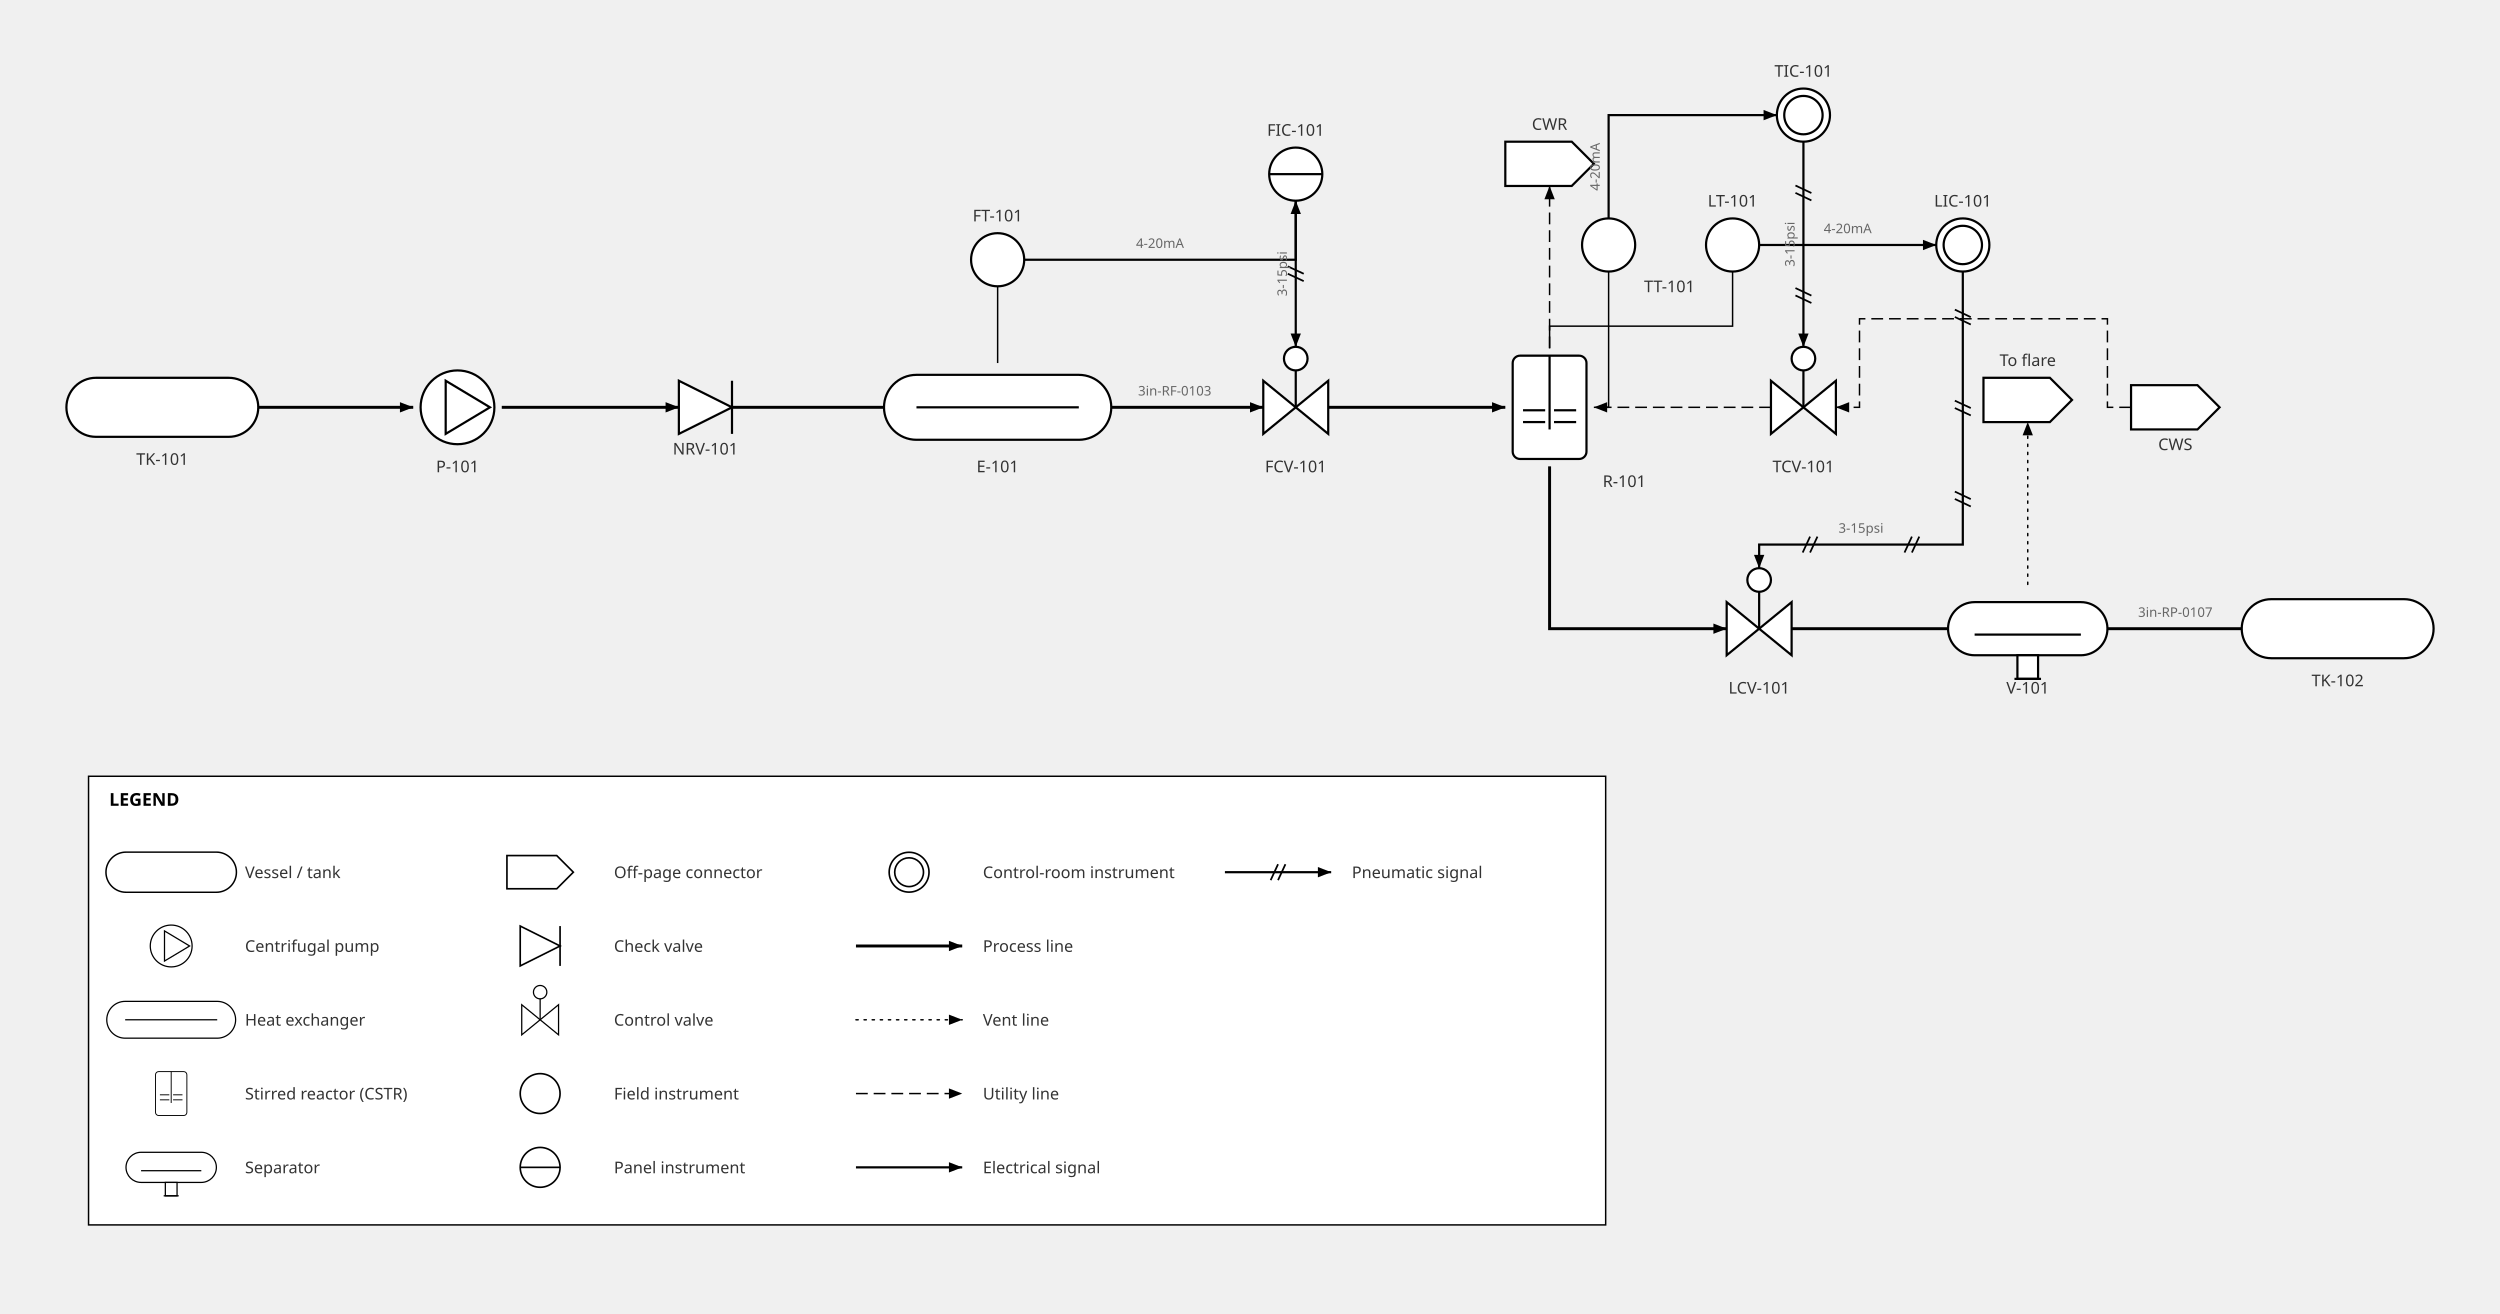
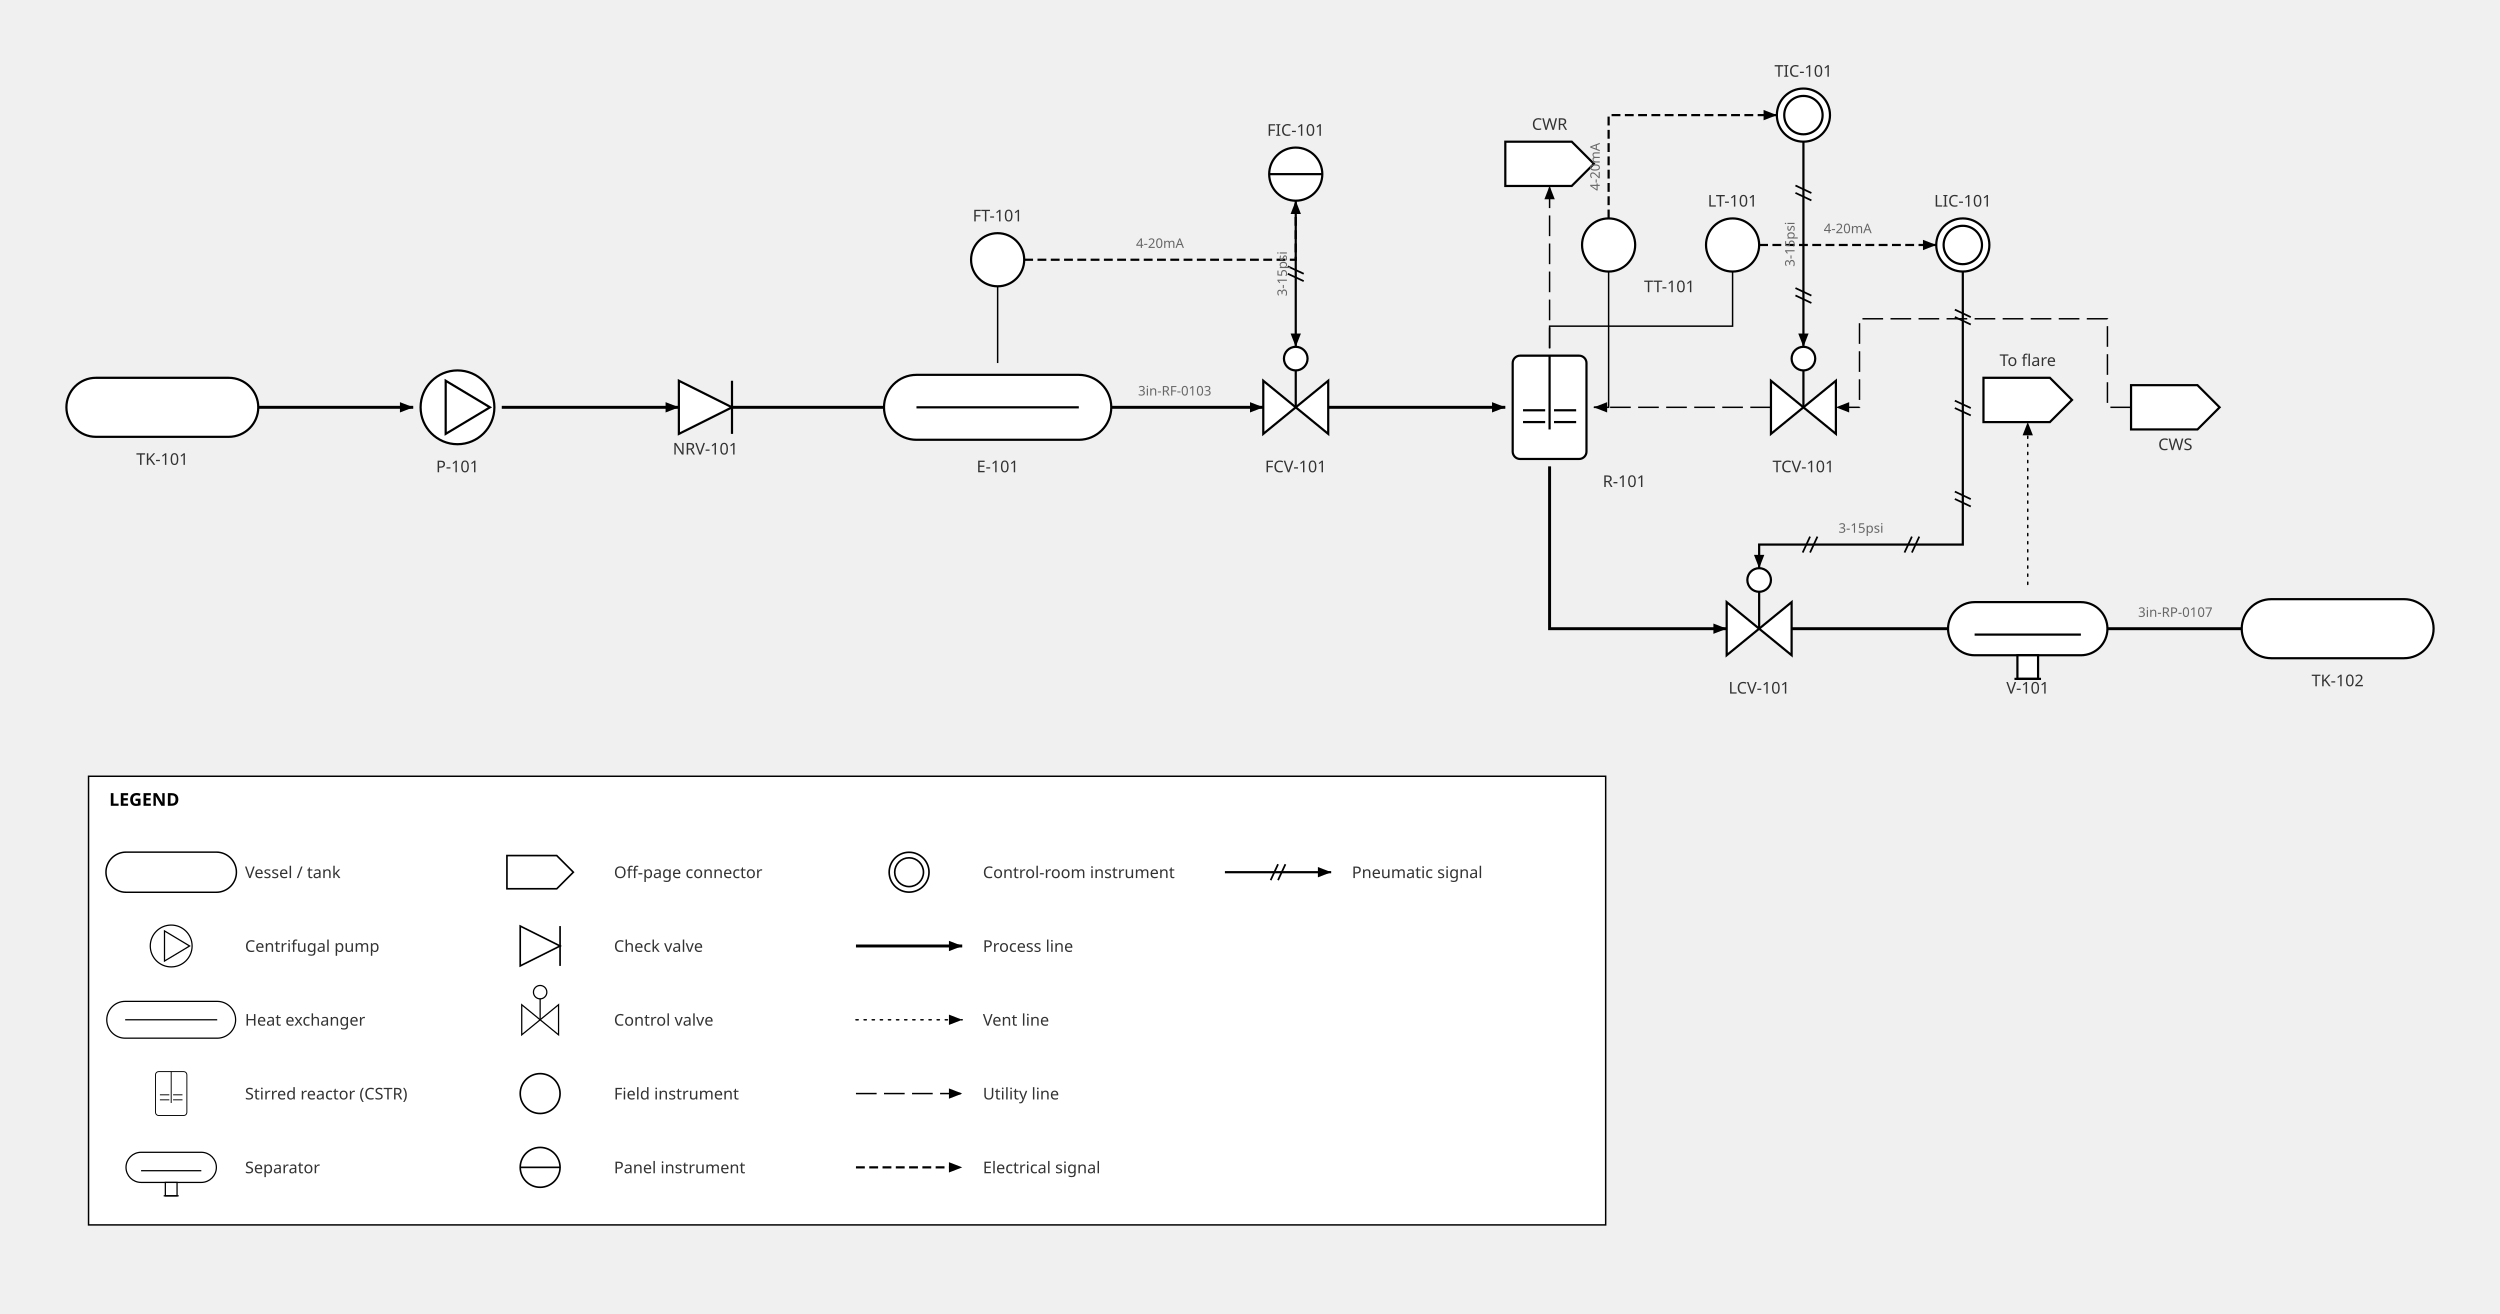
<svg xmlns="http://www.w3.org/2000/svg" xmlns:xlink="http://www.w3.org/1999/xlink" width="1694" height="890" viewBox="0 0 1694 890">
  <defs>
    <style>

    .equipment { fill: white; stroke: black; stroke-width: 1.5; }
    .valve { fill: white; stroke: black; stroke-width: 1.5; }
    .instrument { fill: white; stroke: black; stroke-width: 1.5; }
    .junction { fill: black; stroke: none; }
    .label { font-family: sans-serif; font-size: 11px; text-anchor: middle; fill: #333; }
    .line-label { font-family: sans-serif; font-size: 9px; text-anchor: middle; fill: #666; }
    .note { font-family: sans-serif; font-size: 11px; fill: #555; font-style: italic; }
    .line-process { fill: none; stroke: black; stroke-width: 2; }
-     .line-utility { fill: none; stroke: black; stroke-width: 1; stroke-dasharray: 8,4; }
+     .line-utility { fill: none; stroke: black; stroke-width: 1; stroke-dasharray: 14,5; }
    .line-drain { fill: none; stroke: black; stroke-width: 1; stroke-dasharray: 9,3,1.5,3; }
    .line-vent { fill: none; stroke: black; stroke-width: 1; stroke-dasharray: 1.5,4; stroke-linecap: round; }
    .line-attach { fill: none; stroke: black; stroke-width: 1; }
-     .signal-electrical { fill: none; stroke: black; stroke-width: 1.5; }
+     .signal-electrical { fill: none; stroke: black; stroke-width: 1.5; stroke-dasharray: 6,3; }
    .signal-pneumatic { fill: none; stroke: black; stroke-width: 1.5; }
    .signal-hydraulic { fill: none; stroke: black; stroke-width: 1.5; stroke-dasharray: 10,2,1,2; }
    .signal-digital { fill: none; stroke: black; stroke-width: 1.5; stroke-dasharray: 6,2,1,2; }
    </style>
    <g id="sym-vessel">
      <path d="M -45 -20 A 20 20 0 0 0 -45 20 L 45 20 A 20 20 0 0 0 45 -20 Z" fill="white" stroke="black" stroke-width="1.5" />
    </g>
    <g id="sym-pump">
      <circle cx="0.0" cy="0.0" r="25.0" fill="white" stroke="black" stroke-width="1.5" />
      <path d="M -8 -18 L 22 0 L -8 18 Z" fill="white" stroke="black" stroke-width="1.5" />
    </g>
    <g id="sym-heat_exchanger">
      <path d="M -55 -22 A 22 22 0 0 0 -55 22 L 55 22 A 22 22 0 0 0 55 -22 Z" fill="white" stroke="black" stroke-width="1.5" />
      <line x1="-55.0" y1="0.0" x2="55.0" y2="0.0" fill="none" stroke="black" stroke-width="1.5" />
    </g>
    <g id="sym-reactor_cstr">
      <rect x="-25.0" y="-35.0" width="50.0" height="70.0" rx="5.0" fill="white" stroke="black" stroke-width="1.5" />
      <line x1="0.0" y1="-35.0" x2="0.0" y2="15.0" fill="none" stroke="black" stroke-width="1.5" />
      <line x1="-18.0" y1="2.0" x2="-3.0" y2="2.0" fill="none" stroke="black" stroke-width="1.5" />
      <line x1="3.0" y1="2.0" x2="18.0" y2="2.0" fill="none" stroke="black" stroke-width="1.5" />
      <line x1="-18.0" y1="10.0" x2="-3.0" y2="10.0" fill="none" stroke="black" stroke-width="1.5" />
      <line x1="3.0" y1="10.0" x2="18.0" y2="10.0" fill="none" stroke="black" stroke-width="1.5" />
    </g>
    <g id="sym-separator">
      <path d="M -36 -18 A 18 18 0 0 0 -36 18 L 36 18 A 18 18 0 0 0 36 -18 Z" fill="white" stroke="black" stroke-width="1.5" />
      <rect x="-7.0" y="18.0" width="14.0" height="16.0" rx="0.0" fill="white" stroke="black" stroke-width="1.5" />
      <line x1="-9.0" y1="34.0" x2="9.0" y2="34.0" fill="none" stroke="black" stroke-width="1.5" />
      <line x1="-36.0" y1="4.0" x2="36.0" y2="4.0" fill="none" stroke="black" stroke-width="1.5" />
    </g>
    <g id="sym-connector">
      <path d="M -30 -15 L 15 -15 L 30 0 L 15 15 L -30 15 Z" fill="white" stroke="black" stroke-width="1.5" />
    </g>
    <g id="sym-check_valve">
      <path d="M -18 -18 L 18 0 L -18 18 Z" fill="white" stroke="black" stroke-width="1.5" />
      <line x1="18.0" y1="-18.0" x2="18.0" y2="18.0" fill="none" stroke="black" stroke-width="1.5" />
    </g>
    <g id="sym-control_valve">
      <path d="M -22 -18 L 0 0 L -22 18 Z M 22 -18 L 0 0 L 22 18 Z" fill="white" stroke="black" stroke-width="1.5" />
      <line x1="0.0" y1="0.0" x2="0.0" y2="-26.0" fill="none" stroke="black" stroke-width="1.5" />
      <circle cx="0.0" cy="-33.0" r="8.0" fill="white" stroke="black" stroke-width="1.5" />
    </g>
    <g id="sym-instr_field">
      <circle cx="0.0" cy="0.0" r="18.0" fill="white" stroke="black" stroke-width="1.5" />
    </g>
    <g id="sym-instr_panel">
      <circle cx="0.0" cy="0.0" r="18.0" fill="white" stroke="black" stroke-width="1.5" />
      <line x1="-18.0" y1="0.0" x2="18.0" y2="0.0" fill="none" stroke="black" stroke-width="1.5" />
    </g>
    <g id="sym-instr_control_room">
      <circle cx="0.0" cy="0.0" r="18.0" fill="white" stroke="black" stroke-width="1.5" />
      <circle cx="0.0" cy="0.0" r="13.0" fill="white" stroke="black" stroke-width="1.5" />
    </g>
  </defs>
  <g id="lines">
    <polyline points="160.0,276.0 280.0,276.0" class="line-process" fill="none" stroke="black" stroke-width="2" />
    <path d="M 0 0 L -9 -3.5 L -9 3.5 Z" fill="black" stroke="none" transform="translate(280.0,276.0) rotate(0.0)" />
    <polyline points="340.0,276.0 460.0,276.0" class="line-process" fill="none" stroke="black" stroke-width="2" />
    <path d="M 0 0 L -9 -3.5 L -9 3.5 Z" fill="black" stroke="none" transform="translate(460.0,276.0) rotate(0.0)" />
    <polyline points="496.0,276.0 616.0,276.0" class="line-process" fill="none" stroke="black" stroke-width="2" />
    <path d="M 0 0 L -9 -3.5 L -9 3.5 Z" fill="black" stroke="none" transform="translate(616.0,276.0) rotate(0.0)" />
    <polyline points="736.0,276.0 856.0,276.0" class="line-process" fill="none" stroke="black" stroke-width="2" />
    <path d="M 0 0 L -9 -3.5 L -9 3.5 Z" fill="black" stroke="none" transform="translate(856.0,276.0) rotate(0.0)" />
    <polyline points="900.0,276.0 1020.0,276.0" class="line-process" fill="none" stroke="black" stroke-width="2" />
    <path d="M 0 0 L -9 -3.5 L -9 3.5 Z" fill="black" stroke="none" transform="translate(1020.0,276.0) rotate(0.0)" />
    <polyline points="1050.0,316.0 1050.0,426.0 1170.0,426.0" class="line-process" fill="none" stroke="black" stroke-width="2" />
    <path d="M 0 0 L -9 -3.5 L -9 3.5 Z" fill="black" stroke="none" transform="translate(1170.0,426.0) rotate(0.0)" />
    <polyline points="1214.0,426.0 1334.0,426.0" class="line-process" fill="none" stroke="black" stroke-width="2" />
    <path d="M 0 0 L -9 -3.5 L -9 3.5 Z" fill="black" stroke="none" transform="translate(1334.0,426.0) rotate(0.0)" />
    <polyline points="1414.0,426.0 1534.0,426.0" class="line-process" fill="none" stroke="black" stroke-width="2" />
    <path d="M 0 0 L -9 -3.5 L -9 3.5 Z" fill="black" stroke="none" transform="translate(1534.0,426.0) rotate(0.0)" />
    <polyline points="1374.0,396.0 1374.0,286.0" class="line-vent" fill="none" stroke="black" stroke-width="1" stroke-dasharray="1.5,4" stroke-linecap="round" />
    <path d="M 0 0 L -9 -3.5 L -9 3.5 Z" fill="black" stroke="none" transform="translate(1374.0,286.0) rotate(-90.0)" />
-     <polyline points="1444.0,276.0 1428.0,276.0 1428.0,216.0 1260.0,216.0 1260.0,276.0 1244.0,276.0" class="line-utility" fill="none" stroke="black" stroke-width="1" stroke-dasharray="8,4" />
+     <polyline points="1444.0,276.0 1428.0,276.0 1428.0,216.0 1260.0,216.0 1260.0,276.0 1244.0,276.0" class="line-utility" fill="none" stroke="black" stroke-width="1" stroke-dasharray="14,5" />
    <path d="M 0 0 L -9 -3.5 L -9 3.5 Z" fill="black" stroke="none" transform="translate(1244.0,276.0) rotate(180.0)" />
-     <polyline points="1200.0,276.0 1080.0,276.0" class="line-utility" fill="none" stroke="black" stroke-width="1" stroke-dasharray="8,4" />
+     <polyline points="1200.0,276.0 1080.0,276.0" class="line-utility" fill="none" stroke="black" stroke-width="1" stroke-dasharray="14,5" />
    <path d="M 0 0 L -9 -3.5 L -9 3.5 Z" fill="black" stroke="none" transform="translate(1080.0,276.0) rotate(180.0)" />
-     <polyline points="1050.0,236.0 1050.0,126.0" class="line-utility" fill="none" stroke="black" stroke-width="1" stroke-dasharray="8,4" />
+     <polyline points="1050.0,236.0 1050.0,126.0" class="line-utility" fill="none" stroke="black" stroke-width="1" stroke-dasharray="14,5" />
    <path d="M 0 0 L -9 -3.5 L -9 3.5 Z" fill="black" stroke="none" transform="translate(1050.0,126.0) rotate(-90.0)" />
    <polyline points="676.0,194.0 676.0,246.0" class="line-attach" fill="none" stroke="black" stroke-width="1" />
    <polyline points="1090.0,184.0 1090.0,276.0 1080.0,276.0" class="line-attach" fill="none" stroke="black" stroke-width="1" />
    <polyline points="1174.0,184.0 1174.0,221.0 1050.0,221.0 1050.0,236.0" class="line-attach" fill="none" stroke="black" stroke-width="1" />
  </g>
  <g id="signals">
-     <polyline points="694.0,176.0 878.0,176.0 878.0,136.0" class="signal-electrical" fill="none" stroke="black" stroke-width="1.5" />
+     <polyline points="694.0,176.0 878.0,176.0 878.0,136.0" class="signal-electrical" fill="none" stroke="black" stroke-width="1.5" stroke-dasharray="6,3" />
    <path d="M 0 0 L -9 -3.5 L -9 3.5 Z" fill="black" stroke="none" transform="translate(878.0,136.0) rotate(-90.0)" />
    <polyline points="878.0,136.0 878.0,235.0" class="signal-pneumatic" fill="none" stroke="black" stroke-width="1.5" />
    <path d="M 872.6 180.5 L 883.4 185.5 M 872.6 185.5 L 883.4 190.5" fill="none" stroke="black" stroke-width="1.2" />
    <path d="M 0 0 L -9 -3.5 L -9 3.5 Z" fill="black" stroke="none" transform="translate(878.0,235.0) rotate(90.0)" />
-     <polyline points="1090.0,148.0 1090.0,78.0 1204.0,78.0" class="signal-electrical" fill="none" stroke="black" stroke-width="1.5" />
+     <polyline points="1090.0,148.0 1090.0,78.0 1204.0,78.0" class="signal-electrical" fill="none" stroke="black" stroke-width="1.5" stroke-dasharray="6,3" />
    <path d="M 0 0 L -9 -3.5 L -9 3.5 Z" fill="black" stroke="none" transform="translate(1204.0,78.0) rotate(0.0)" />
    <polyline points="1222.0,96.0 1222.0,235.0" class="signal-pneumatic" fill="none" stroke="black" stroke-width="1.5" />
    <path d="M 1216.6 125.7 L 1227.4 130.8 M 1216.6 130.7 L 1227.4 135.8 M 1216.6 195.2 L 1227.4 200.3 M 1216.6 200.2 L 1227.4 205.3" fill="none" stroke="black" stroke-width="1.2" />
    <path d="M 0 0 L -9 -3.5 L -9 3.5 Z" fill="black" stroke="none" transform="translate(1222.0,235.0) rotate(90.0)" />
-     <polyline points="1192.0,166.0 1312.0,166.0" class="signal-electrical" fill="none" stroke="black" stroke-width="1.5" />
+     <polyline points="1192.0,166.0 1312.0,166.0" class="signal-electrical" fill="none" stroke="black" stroke-width="1.5" stroke-dasharray="6,3" />
    <path d="M 0 0 L -9 -3.5 L -9 3.5 Z" fill="black" stroke="none" transform="translate(1312.0,166.0) rotate(0.0)" />
    <polyline points="1330.0,184.0 1330.0,369.0 1192.0,369.0 1192.0,385.0" class="signal-pneumatic" fill="none" stroke="black" stroke-width="1.5" />
    <path d="M 1324.6 209.8 L 1335.4 214.9 M 1324.6 214.8 L 1335.4 219.9 M 1324.6 271.5 L 1335.4 276.5 M 1324.6 276.5 L 1335.4 281.5 M 1324.6 333.1 L 1335.4 338.2 M 1324.6 338.1 L 1335.4 343.2 M 1300.5 363.6 L 1295.5 374.4 M 1295.5 363.6 L 1290.5 374.4 M 1231.5 363.6 L 1226.5 374.4 M 1226.5 363.6 L 1221.5 374.4" fill="none" stroke="black" stroke-width="1.2" />
    <path d="M 0 0 L -9 -3.5 L -9 3.5 Z" fill="black" stroke="none" transform="translate(1192.0,385.0) rotate(90.0)" />
  </g>
  <g id="symbols">
    <use id="TK101" href="#sym-vessel" xlink:href="#sym-vessel" class="equipment" transform="translate(110.0,276.0)" />
    <use id="P101" href="#sym-pump" xlink:href="#sym-pump" class="equipment" transform="translate(310.0,276.0)" />
    <use id="NRV101" href="#sym-check_valve" xlink:href="#sym-check_valve" class="valve" transform="translate(478.0,276.0)" />
    <use id="E101" href="#sym-heat_exchanger" xlink:href="#sym-heat_exchanger" class="equipment" transform="translate(676.0,276.0)" />
    <use id="FCV101" href="#sym-control_valve" xlink:href="#sym-control_valve" class="valve" transform="translate(878.0,276.0)" />
    <use id="R101" href="#sym-reactor_cstr" xlink:href="#sym-reactor_cstr" class="equipment" transform="translate(1050.0,276.0)" />
    <use id="LCV101" href="#sym-control_valve" xlink:href="#sym-control_valve" class="valve" transform="translate(1192.0,426.0)" />
    <use id="V101" href="#sym-separator" xlink:href="#sym-separator" class="equipment" transform="translate(1374.0,426.0)" />
    <use id="TK102" href="#sym-vessel" xlink:href="#sym-vessel" class="equipment" transform="translate(1584.0,426.0)" />
    <use id="TCV101" href="#sym-control_valve" xlink:href="#sym-control_valve" class="valve" transform="translate(1222.0,276.0)" />
    <use id="CWS" href="#sym-connector" xlink:href="#sym-connector" class="equipment" transform="translate(1474.0,276.0)" />
    <use id="CWR" href="#sym-connector" xlink:href="#sym-connector" class="equipment" transform="translate(1050.0,111.0)" />
    <use id="FLARE" href="#sym-connector" xlink:href="#sym-connector" class="equipment" transform="translate(1374.0,271.0)" />
    <use id="FT101" href="#sym-instr_field" xlink:href="#sym-instr_field" class="instrument" transform="translate(676.0,176.0)" />
    <use id="FIC101" href="#sym-instr_panel" xlink:href="#sym-instr_panel" class="instrument" transform="translate(878.0,118.0)" />
    <use id="TT101" href="#sym-instr_field" xlink:href="#sym-instr_field" class="instrument" transform="translate(1090.0,166.0)" />
    <use id="TIC101" href="#sym-instr_control_room" xlink:href="#sym-instr_control_room" class="instrument" transform="translate(1222.0,78.0)" />
    <use id="LT101" href="#sym-instr_field" xlink:href="#sym-instr_field" class="instrument" transform="translate(1174.0,166.0)" />
    <use id="LIC101" href="#sym-instr_control_room" xlink:href="#sym-instr_control_room" class="instrument" transform="translate(1330.0,166.0)" />
  </g>
  <g id="labels">
    <text x="110.0" y="315.0" class="label">TK-101</text>
    <text x="310.0" y="320.0" class="label">P-101</text>
    <text x="478.0" y="308.0" class="label">NRV-101</text>
    <text x="676.0" y="320.0" class="label">E-101</text>
    <text x="878.0" y="320.0" class="label">FCV-101</text>
    <text x="1086.0" y="330.0" class="label" style="text-anchor:start">R-101</text>
    <text x="1192.0" y="470.0" class="label">LCV-101</text>
    <text x="1374.0" y="470.0" class="label">V-101</text>
    <text x="1584.0" y="465.0" class="label">TK-102</text>
    <text x="1222.0" y="320.0" class="label">TCV-101</text>
    <text x="1474.0" y="305.0" class="label">CWS</text>
    <text x="1050.0" y="88.0" class="label">CWR</text>
    <text x="1374.0" y="248.0" class="label">To flare</text>
    <text x="676.0" y="150.0" class="label">FT-101</text>
    <text x="878.0" y="92.0" class="label">FIC-101</text>
    <text x="1114.0" y="198.0" class="label" style="text-anchor:start">TT-101</text>
    <text x="1222.0" y="52.0" class="label">TIC-101</text>
    <text x="1174.0" y="140.0" class="label">LT-101</text>
    <text x="1330.0" y="140.0" class="label">LIC-101</text>
    <text x="796.0" y="268.0" class="line-label">3in-RF-0103</text>
    <text x="1474.0" y="418.0" class="line-label">3in-RP-0107</text>
    <text x="786.0" y="168.0" class="line-label">4-20mA</text>
    <text x="872.0" y="185.5" class="line-label" transform="rotate(-90,872.0,185.5)">3-15psi</text>
    <text x="1084.0" y="113.0" class="line-label" transform="rotate(-90,1084.0,113.0)">4-20mA</text>
    <text x="1216.0" y="165.5" class="line-label" transform="rotate(-90,1216.0,165.5)">3-15psi</text>
    <text x="1252.0" y="158.0" class="line-label">4-20mA</text>
    <text x="1261.0" y="361.0" class="line-label">3-15psi</text>
  </g>
  <g id="notes">
  </g>
  <g id="legend">
    <rect x="60.0" y="526.0" width="1028.0" height="304.0" fill="white" stroke="black" stroke-width="1" />
    <text x="74.0" y="546.0" font-family="sans-serif" font-size="12" font-weight="bold" fill="black" stroke="none">LEGEND</text>
    <use href="#sym-vessel" xlink:href="#sym-vessel" transform="translate(116.0,591.0) scale(0.680)" />
    <text x="166.0" y="595.0" class="label" style="text-anchor:start">Vessel / tank</text>
    <use href="#sym-pump" xlink:href="#sym-pump" transform="translate(116.0,641.0) scale(0.567)" />
    <text x="166.0" y="645.0" class="label" style="text-anchor:start">Centrifugal pump</text>
    <use href="#sym-heat_exchanger" xlink:href="#sym-heat_exchanger" transform="translate(116.0,691.0) scale(0.567)" />
    <text x="166.0" y="695.0" class="label" style="text-anchor:start">Heat exchanger</text>
    <use href="#sym-reactor_cstr" xlink:href="#sym-reactor_cstr" transform="translate(116.0,741.0) scale(0.425)" />
    <text x="166.0" y="745.0" class="label" style="text-anchor:start">Stirred reactor (CSTR)</text>
    <use href="#sym-separator" xlink:href="#sym-separator" transform="translate(116.0,791.0) scale(0.567)" />
    <text x="166.0" y="795.0" class="label" style="text-anchor:start">Separator</text>
    <use href="#sym-connector" xlink:href="#sym-connector" transform="translate(366.0,591.0) scale(0.750)" />
    <text x="416.0" y="595.0" class="label" style="text-anchor:start">Off-page connector</text>
    <use href="#sym-check_valve" xlink:href="#sym-check_valve" transform="translate(366.0,641.0) scale(0.750)" />
    <text x="416.0" y="645.0" class="label" style="text-anchor:start">Check valve</text>
    <use href="#sym-control_valve" xlink:href="#sym-control_valve" transform="translate(366.0,691.0) scale(0.567)" />
    <text x="416.0" y="695.0" class="label" style="text-anchor:start">Control valve</text>
    <use href="#sym-instr_field" xlink:href="#sym-instr_field" transform="translate(366.0,741.0) scale(0.750)" />
    <text x="416.0" y="745.0" class="label" style="text-anchor:start">Field instrument</text>
    <use href="#sym-instr_panel" xlink:href="#sym-instr_panel" transform="translate(366.0,791.0) scale(0.750)" />
    <text x="416.0" y="795.0" class="label" style="text-anchor:start">Panel instrument</text>
    <use href="#sym-instr_control_room" xlink:href="#sym-instr_control_room" transform="translate(616.0,591.0) scale(0.750)" />
    <text x="666.0" y="595.0" class="label" style="text-anchor:start">Control-room instrument</text>
    <polyline points="580.0,641.0 652.0,641.0" class="line-process" fill="none" stroke="black" stroke-width="2" />
    <path d="M 0 0 L -9 -3.5 L -9 3.5 Z" fill="black" stroke="none" transform="translate(652.0,641.0) rotate(0.0)" />
    <text x="666.0" y="645.0" class="label" style="text-anchor:start">Process line</text>
    <polyline points="580.0,691.0 652.0,691.0" class="line-vent" fill="none" stroke="black" stroke-width="1" stroke-dasharray="1.5,4" stroke-linecap="round" />
    <path d="M 0 0 L -9 -3.5 L -9 3.5 Z" fill="black" stroke="none" transform="translate(652.0,691.0) rotate(0.0)" />
    <text x="666.0" y="695.0" class="label" style="text-anchor:start">Vent line</text>
-     <polyline points="580.0,741.0 652.0,741.0" class="line-utility" fill="none" stroke="black" stroke-width="1" stroke-dasharray="8,4" />
+     <polyline points="580.0,741.0 652.0,741.0" class="line-utility" fill="none" stroke="black" stroke-width="1" stroke-dasharray="14,5" />
    <path d="M 0 0 L -9 -3.5 L -9 3.5 Z" fill="black" stroke="none" transform="translate(652.0,741.0) rotate(0.0)" />
    <text x="666.0" y="745.0" class="label" style="text-anchor:start">Utility line</text>
-     <polyline points="580.0,791.0 652.0,791.0" class="signal-electrical" fill="none" stroke="black" stroke-width="1.5" />
+     <polyline points="580.0,791.0 652.0,791.0" class="signal-electrical" fill="none" stroke="black" stroke-width="1.5" stroke-dasharray="6,3" />
    <path d="M 0 0 L -9 -3.5 L -9 3.5 Z" fill="black" stroke="none" transform="translate(652.0,791.0) rotate(0.0)" />
    <text x="666.0" y="795.0" class="label" style="text-anchor:start">Electrical signal</text>
    <polyline points="830.0,591.0 902.0,591.0" class="signal-pneumatic" fill="none" stroke="black" stroke-width="1.5" />
    <path d="M 861.0 596.4 L 866.0 585.6 M 866.0 596.4 L 871.0 585.6" fill="none" stroke="black" stroke-width="1.2" />
    <path d="M 0 0 L -9 -3.5 L -9 3.5 Z" fill="black" stroke="none" transform="translate(902.0,591.0) rotate(0.0)" />
    <text x="916.0" y="595.0" class="label" style="text-anchor:start">Pneumatic signal</text>
  </g>
</svg>
